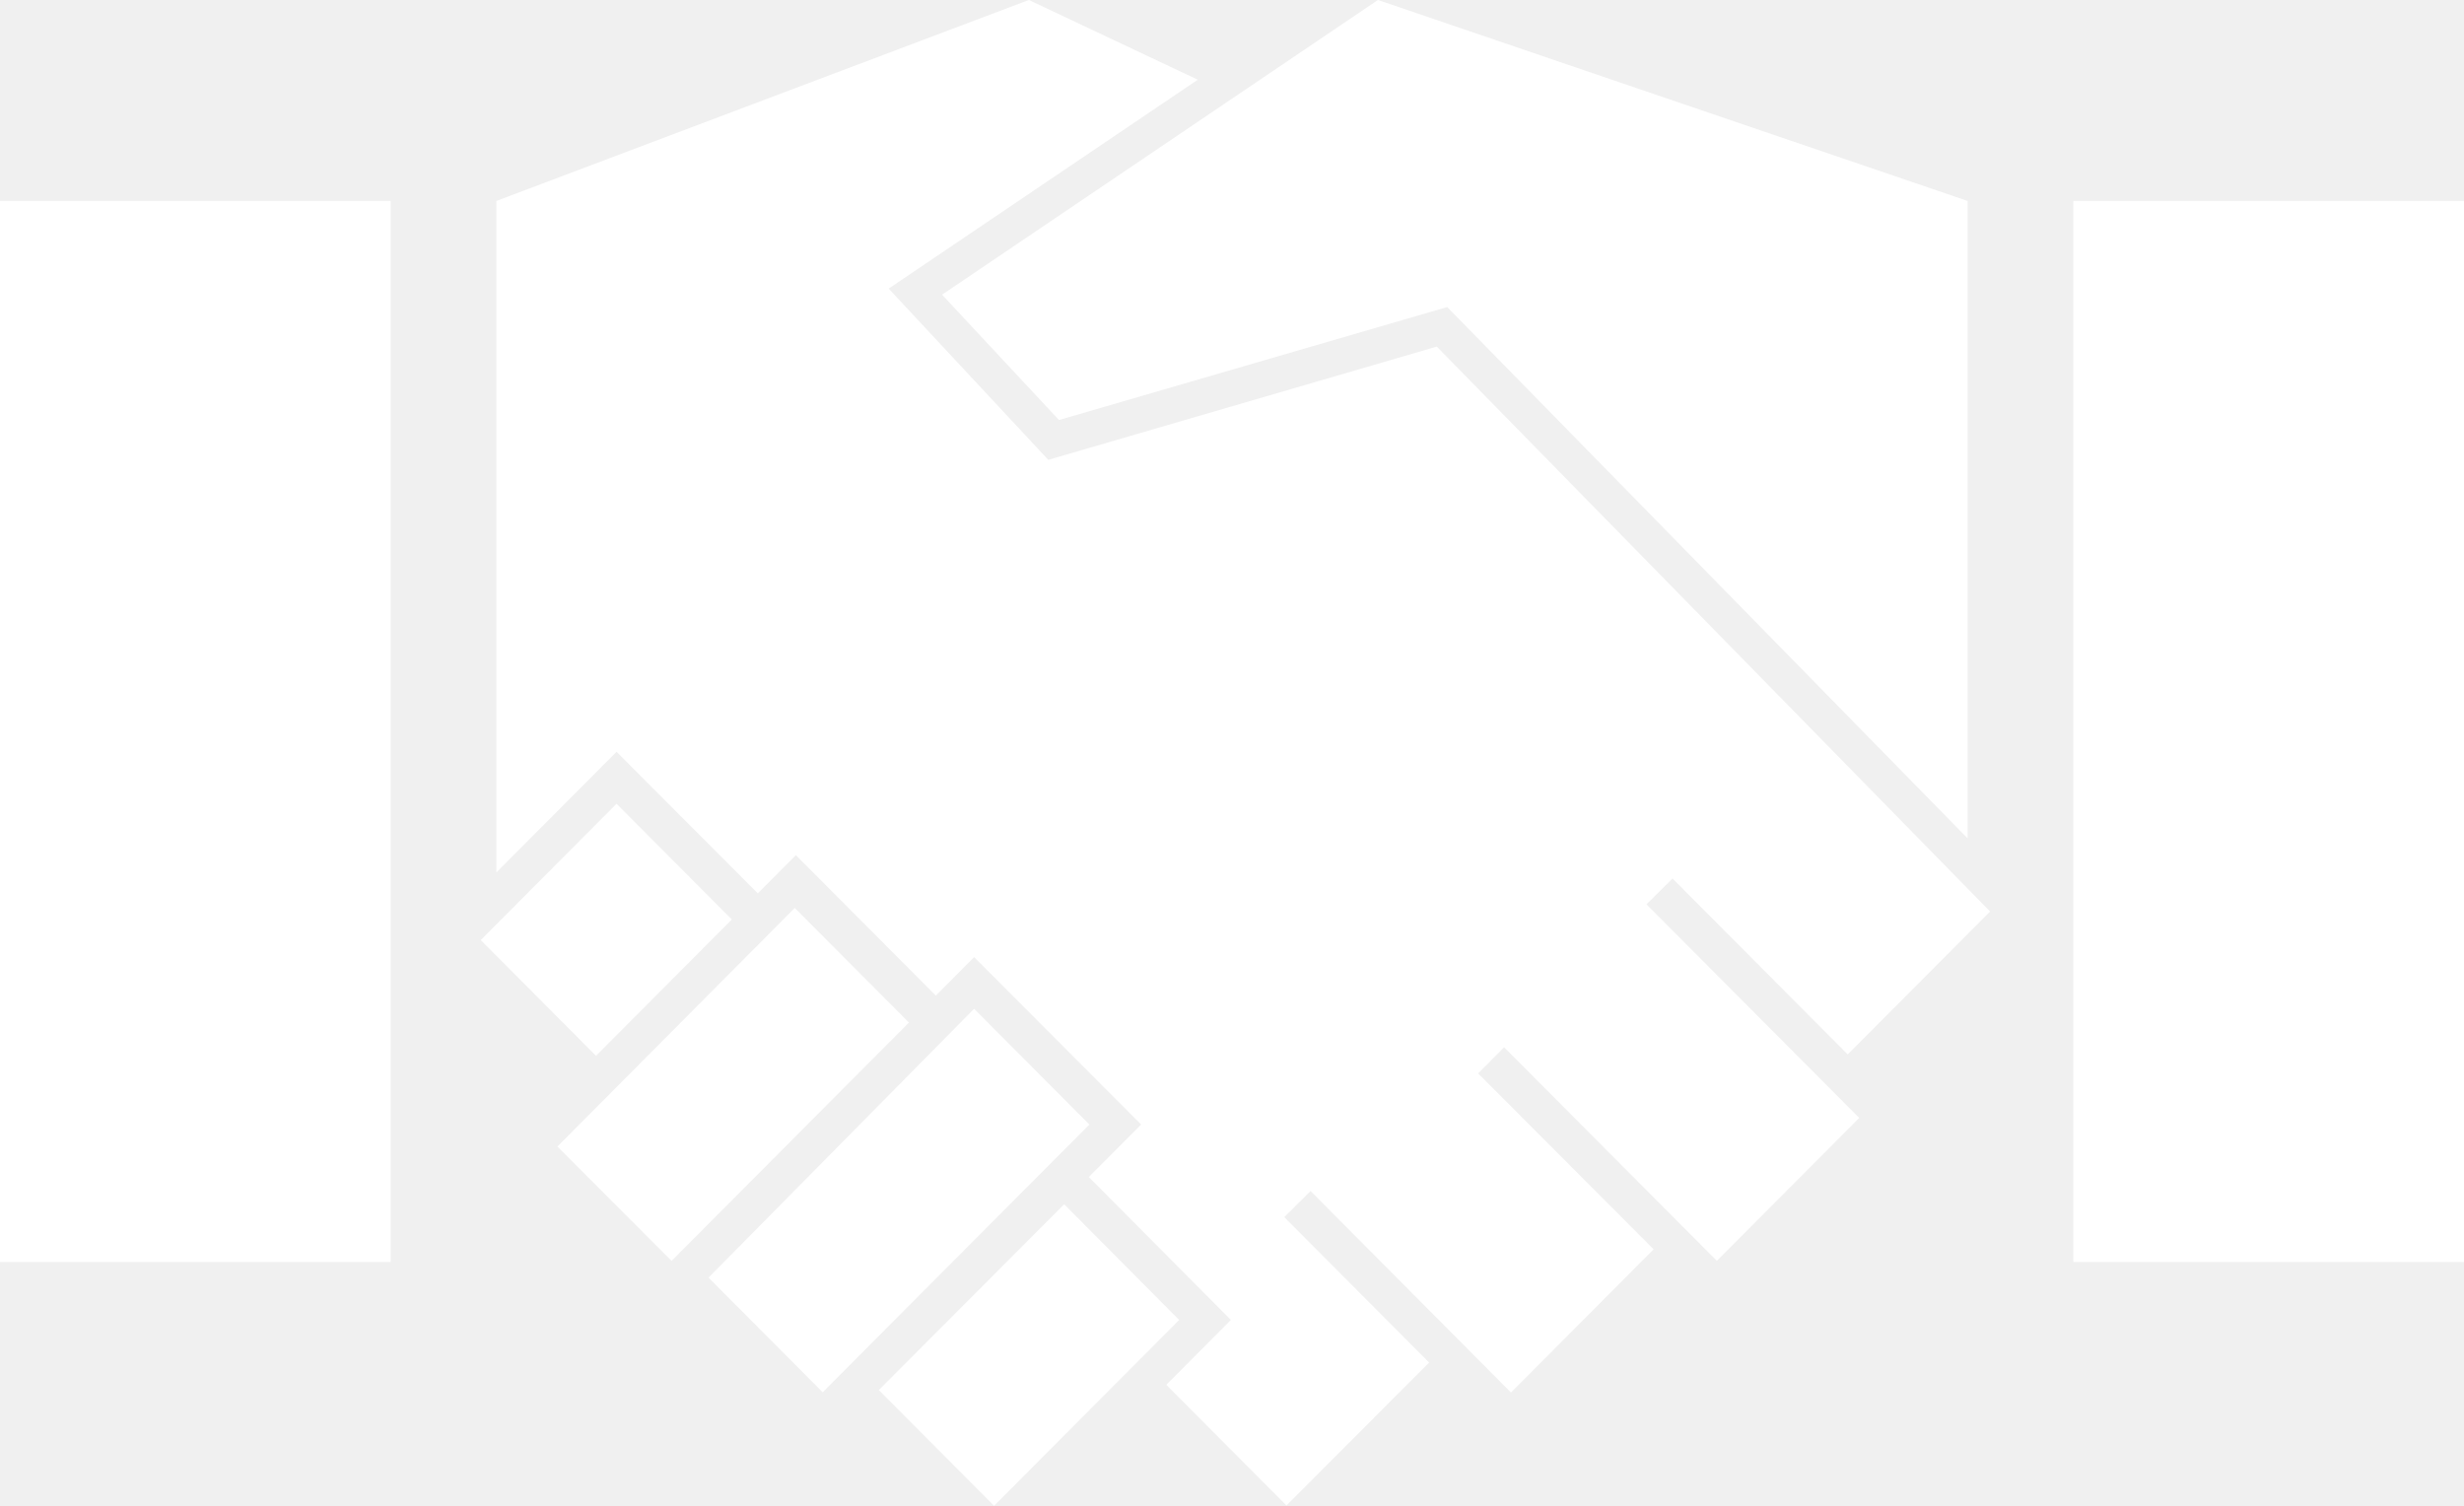
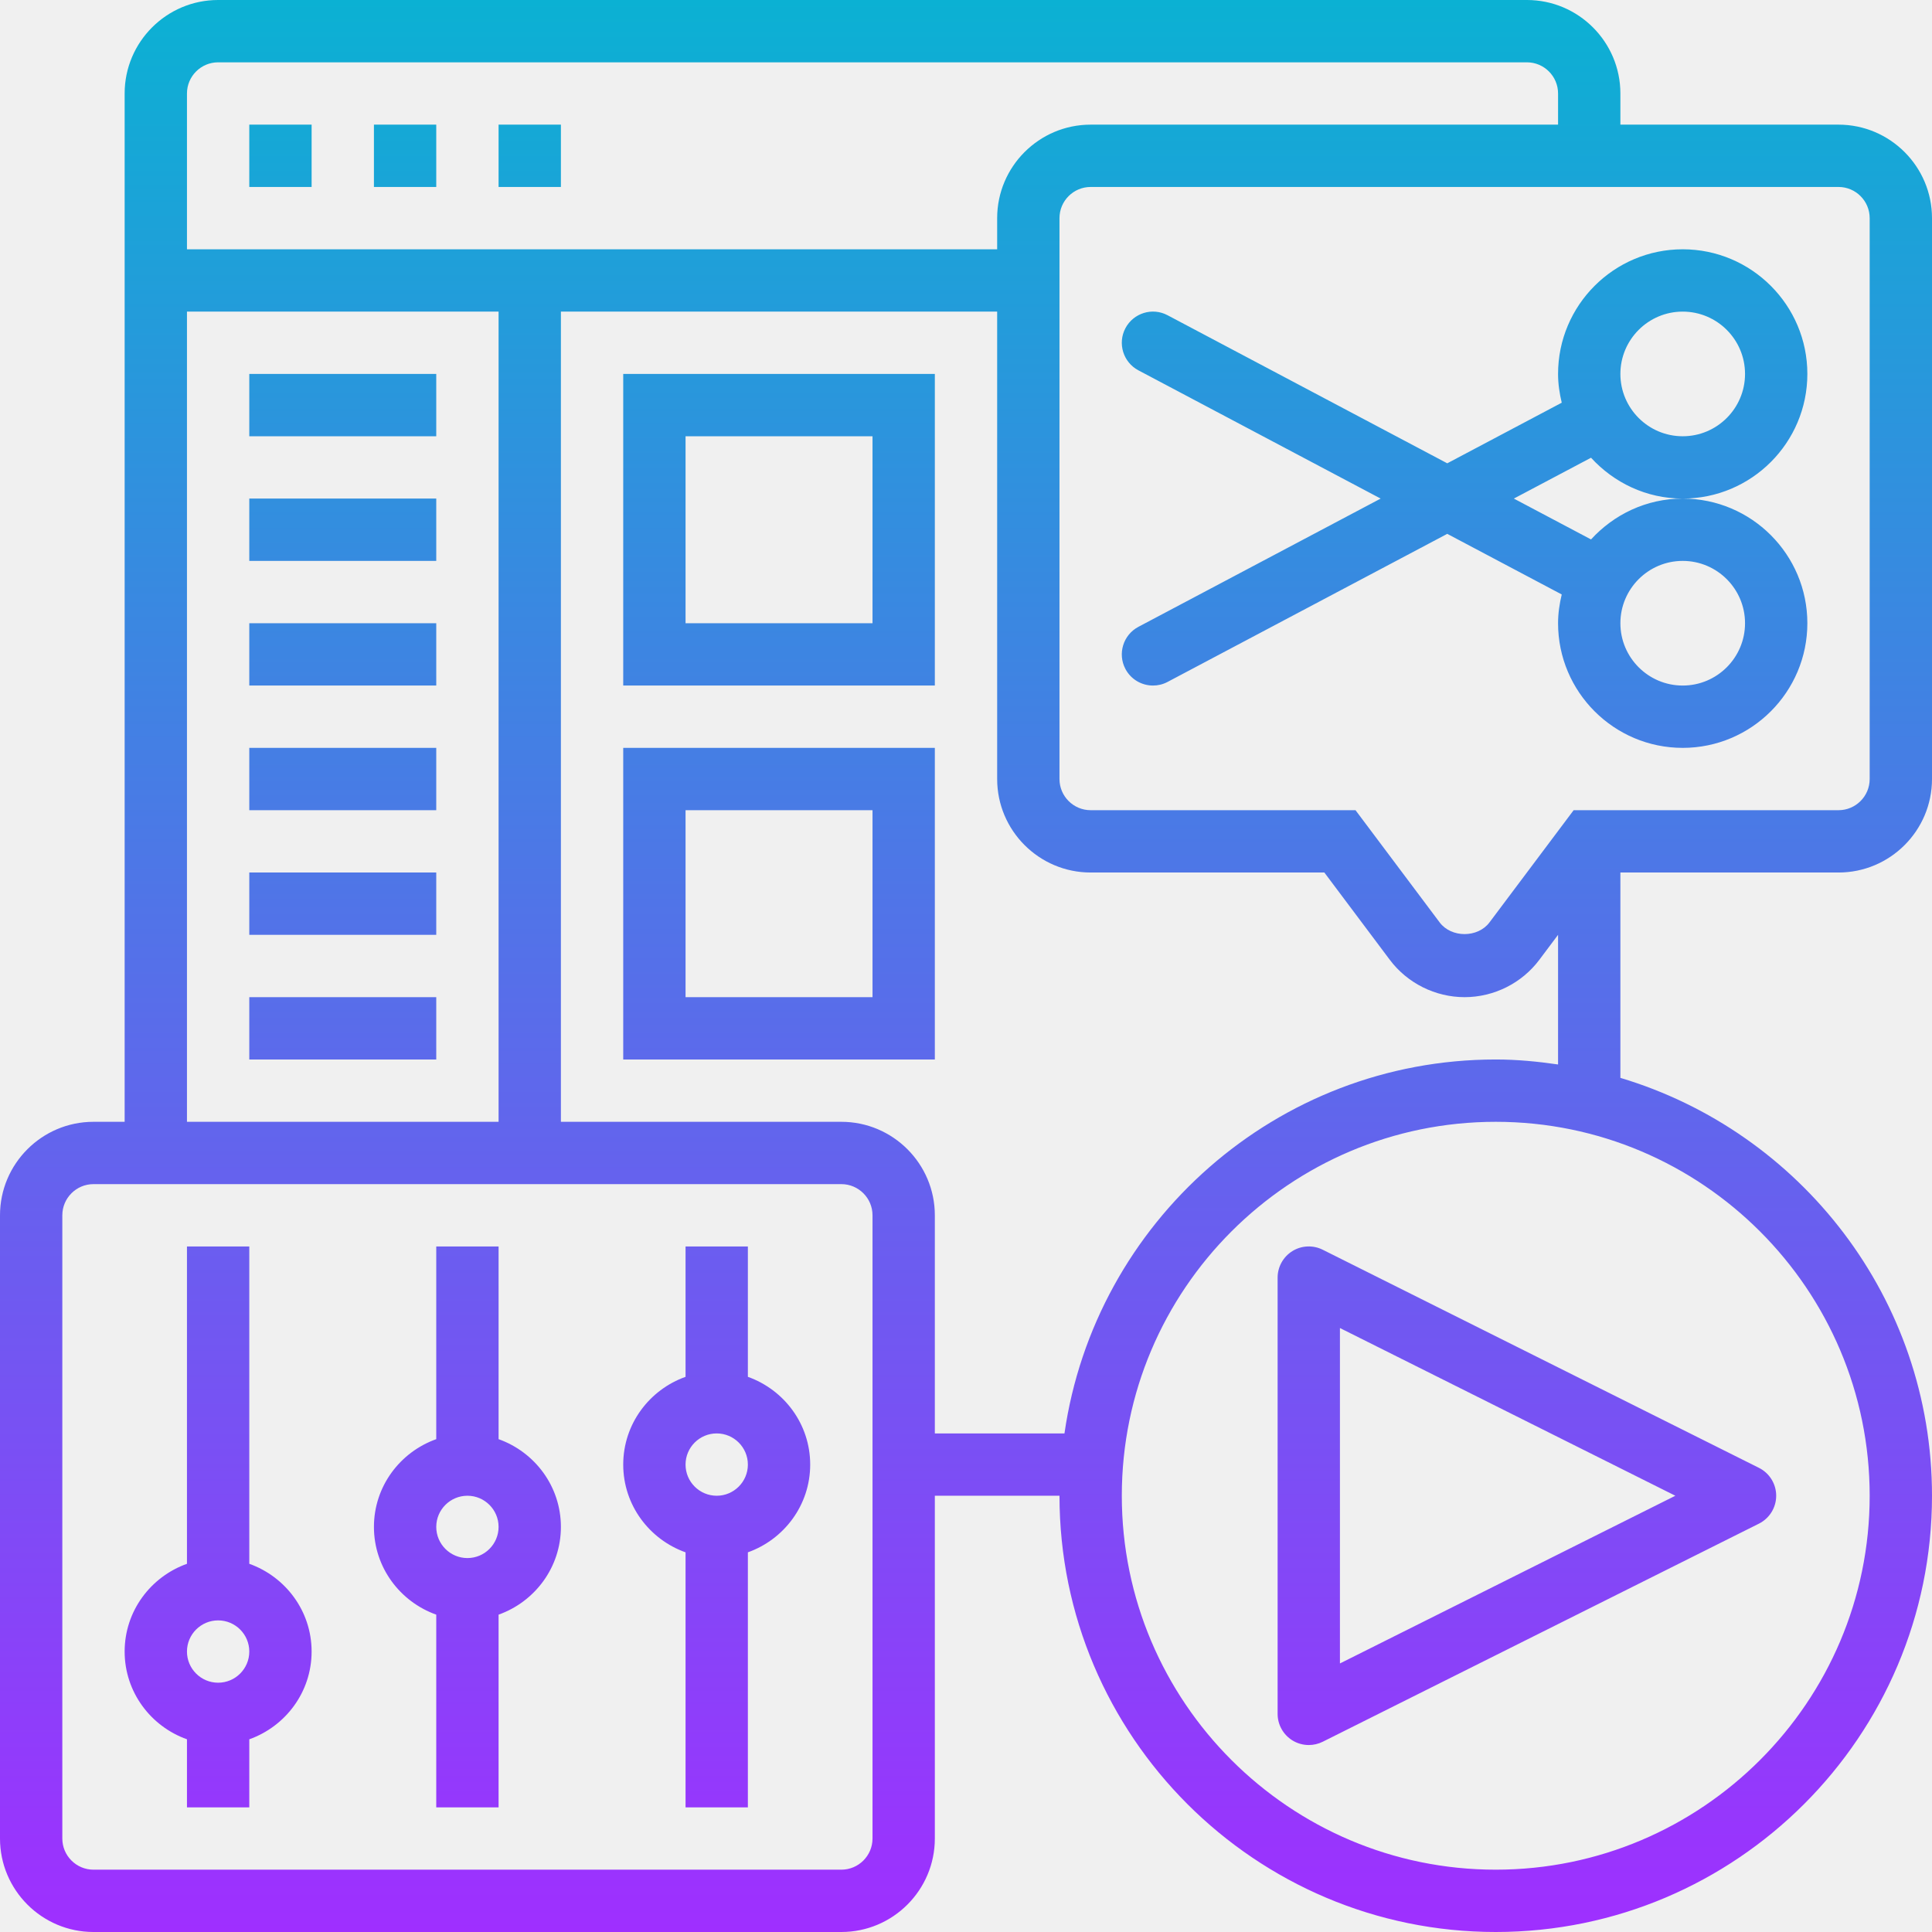
- <svg xmlns="http://www.w3.org/2000/svg" width="54" height="33" viewBox="0 0 54 33" fill="none">
-   <path fill-rule="evenodd" clip-rule="evenodd" d="M54 4.404H45.438V27.657H54V4.404ZM0 4.404H8.562V27.657H0V4.404ZM25.842 28.928L23.322 26.392L19.26 30.464L21.786 33L25.842 28.928H25.842ZM43.122 4.404V18.374L31.716 6.729L23.208 9.205L20.646 6.458L30.198 0L43.122 4.404ZM43.614 19.976L40.494 23.108L36.654 19.253L36.084 19.819L40.746 24.5L37.626 27.632L32.964 22.952L32.394 23.524L36.24 27.379L33.114 30.518L28.722 26.102L28.146 26.674L31.32 29.861L28.194 32.993L25.56 30.349L26.976 28.927L23.862 25.795L25.009 24.644L21.349 20.976L20.509 21.819L17.442 18.741L16.608 19.578L13.512 16.476L10.878 19.12V4.404L22.548 0L26.25 1.747L19.476 6.325L22.974 10.078L31.488 7.596L43.614 19.976L43.614 19.976ZM16.038 20.151L13.512 17.615L10.536 20.602L13.062 23.139L16.038 20.151ZM19.92 22.41L17.418 19.898L12.216 25.127L14.718 27.633L19.92 22.41V22.41ZM15.528 28L18.03 30.512L23.874 24.645L21.348 22.108L15.528 28Z" fill="white" />
+ <svg xmlns="http://www.w3.org/2000/svg" id="Layer_5" enable-background="new 0 0 62 62" height="512" viewBox="0 0 62 62" width="512">
+   <linearGradient id="SVGID_1_" gradientUnits="userSpaceOnUse" x1="31" x2="31" y1="62" y2="0">
+     <stop offset="0" stop-color="#9f2fff" />
+     <stop offset="1" stop-color="#0bb1d3" />
+   </linearGradient>
+   <path d="m41.474 40.149c-.294.183-.474.504-.474.851v14c0 .347.18.668.474.851.161.099.343.149.526.149.153 0 .306-.035.447-.105l14-7c.339-.17.553-.516.553-.895s-.214-.725-.553-.895l-14-7c-.309-.154-.678-.139-.973.044zm1.526 2.469 10.764 5.382-10.764 5.382zm16-38.618h-7v-1c0-1.654-1.346-3-3-3h-42c-1.654 0-3 1.346-3 3v33h-1c-1.654 0-3 1.346-3 3v20c0 1.654 1.346 3 3 3h24c1.654 0 3-1.346 3-3v-11h4c0 7.72 6.28 14 14 14s14-6.28 14-14c0-6.329-4.225-11.684-10-13.41v-6.59h7c1.654 0 3-1.346 3-3v-18c0-1.654-1.346-3-3-3zm-52-2h42c.551 0 1 .448 1 1v1h-15c-1.654 0-3 1.346-3 3v1h-26v-5c0-.552.449-1 1-1zm-1 8h10v26h-10zm22 49c0 .552-.449 1-1 1h-24c-.551 0-1-.448-1-1v-20c0-.552.449-1 1-1h24c.551 0 1 .448 1 1zm32-11c0 6.617-5.383 12-12 12s-12-5.383-12-12 5.383-12 12-12 12 5.383 12 12zm-12-14c-7.039 0-12.865 5.227-13.84 12h-4.16v-7c0-1.654-1.346-3-3-3h-9v-26h14v15c0 1.654 1.346 3 3 3h7.5l2.1 2.801c.563.751 1.461 1.199 2.4 1.199.94 0 1.837-.448 2.399-1.199l.601-.801v4.16c-.655-.095-1.319-.16-2-.16zm12-9c0 .552-.449 1-1 1h-8.5l-2.701 3.601c-.375.5-1.224.5-1.599 0l-2.7-3.601h-8.5c-.551 0-1-.448-1-1v-18c0-.552.449-1 1-1h24c.551 0 1 .448 1 1zm-2-13c0-2.206-1.794-4-4-4s-4 1.794-4 4c0 .319.047.626.118.923l-3.674 1.945-8.976-4.752c-.488-.26-1.093-.071-1.352.416-.258.488-.072 1.093.416 1.352l7.775 4.116-7.775 4.116c-.488.259-.674.863-.416 1.352.18.339.526.532.885.532.158 0 .318-.037.467-.116l8.976-4.752 3.674 1.945c-.071.297-.118.604-.118.923 0 2.206 1.794 4 4 4s4-1.794 4-4-1.794-4-4-4c-1.167 0-2.21.511-2.942 1.311l-2.477-1.311 2.477-1.311c.732.8 1.775 1.311 2.942 1.311 2.206 0 4-1.794 4-4zm-4 6c1.103 0 2 .897 2 2s-.897 2-2 2-2-.897-2-2 .897-2 2-2zm0-4c-1.103 0-2-.897-2-2s.897-2 2-2 2 .897 2 2-.897 2-2 2zm-36-8h-2v-2h2zm-4 0h-2v-2h2zm-4 0h-2v-2h2zm-2 44.184v-10.184h-2v10.184c-1.161.414-2 1.514-2 2.816s.839 2.402 2 2.816v2.184h2v-2.184c1.161-.414 2-1.514 2-2.816s-.839-2.402-2-2.816zm-1 3.816c-.551 0-1-.448-1-1s.449-1 1-1 1 .448 1 1-.449 1-1 1zm9-7.816v-6.184h-2v6.184c-1.161.414-2 1.514-2 2.816s.839 2.402 2 2.816v6.184h2v-6.184c1.161-.414 2-1.514 2-2.816s-.839-2.402-2-2.816zm-1 3.816c-.551 0-1-.448-1-1s.449-1 1-1 1 .448 1 1-.449 1-1 1zm9-5.816v-4.184h-2v4.184c-1.161.414-2 1.514-2 2.816s.839 2.402 2 2.816v8.184h2v-8.184c1.161-.414 2-1.514 2-2.816s-.839-2.402-2-2.816zm-1 3.816c-.551 0-1-.448-1-1s.449-1 1-1 1 .448 1 1-.449 1-1 1zm-9-36v2h-6v-2zm-6 4h6v2h-6zm0 4h6v2h-6zm0 4h6v2h-6zm0 4h6v2h-6zm0 4h6v2h-6zm12-10h10v-10h-10zm2-8h6v6h-6zm-2 20h10v-10h-10zm2-8h6v6h-6z" fill="url(#SVGID_1_)" />
</svg>
